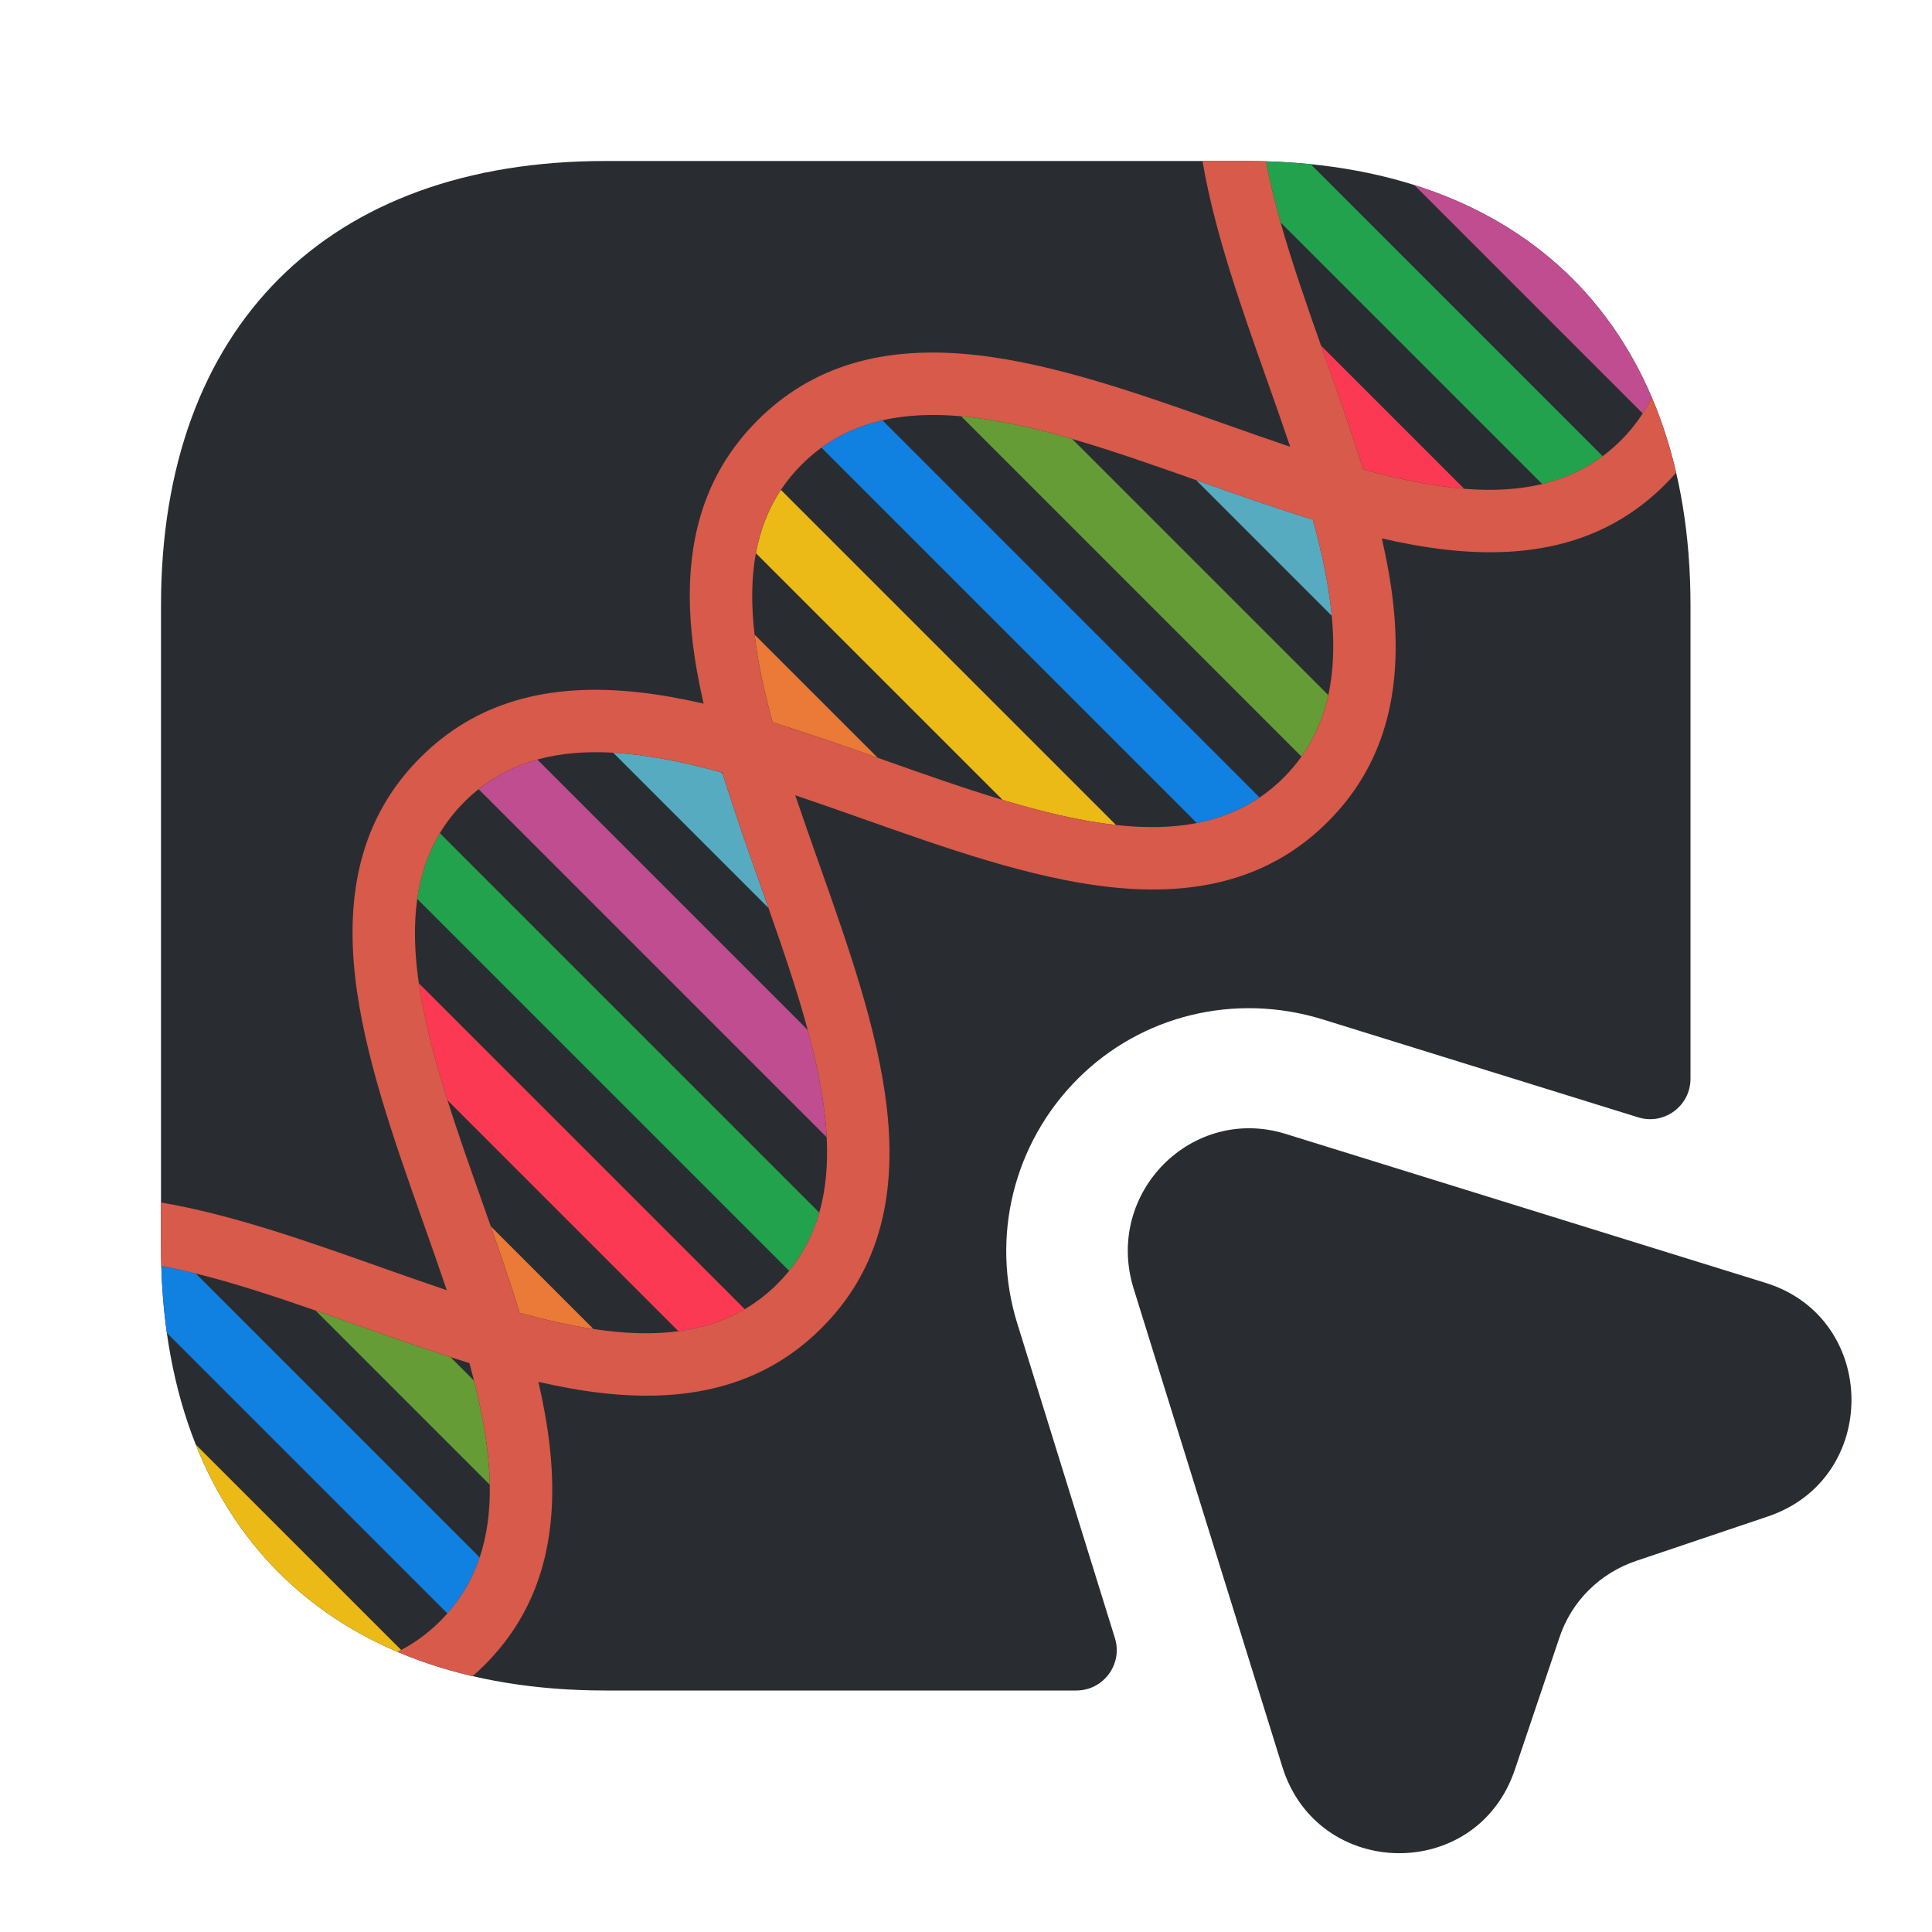
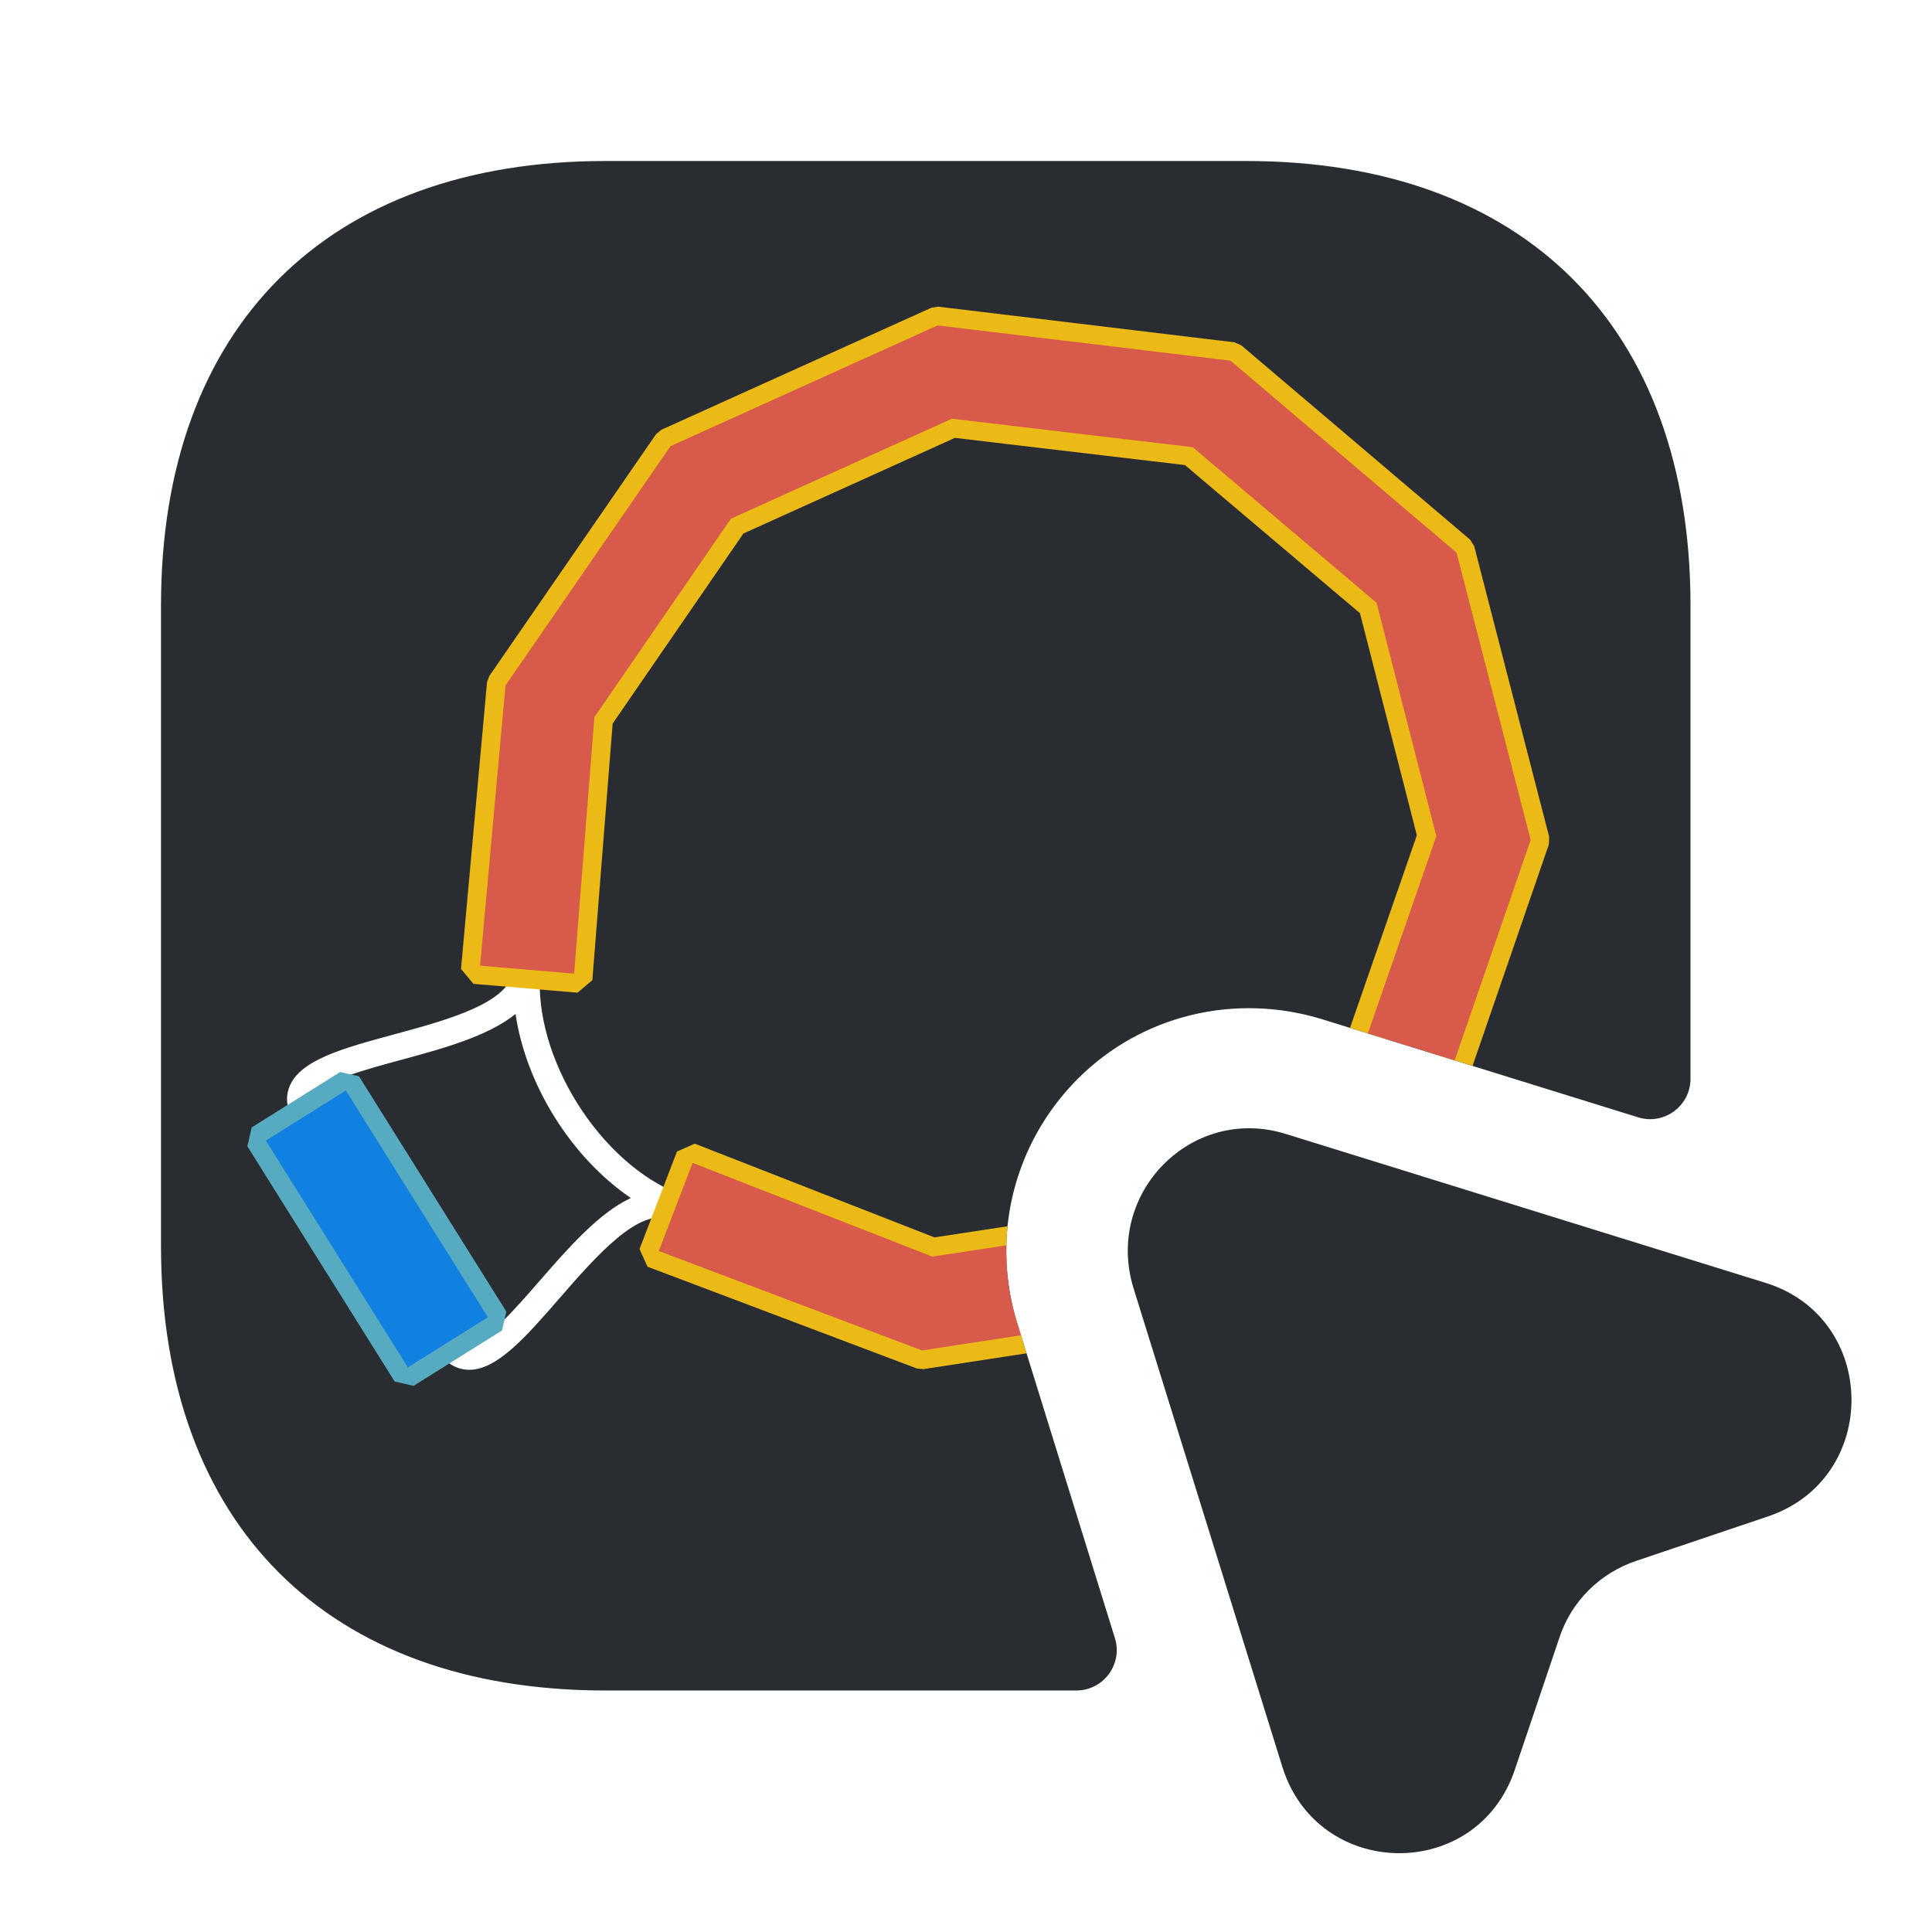
<svg xmlns="http://www.w3.org/2000/svg" version="1.1" viewBox="0 0 800 800">
  <defs>
    <style>
-       .cls-1 {
-         fill: #659c35;
-       }
- 
-       .cls-2 {
-         fill: #23a24d;
-       }
- 
-       .cls-3 {
-         fill: #bf4d90;
-       }
- 
-       .cls-4 {
-         fill: none;
-       }
- 
-       .cls-5 {
+       .st0 {
        fill: #57abc1;
      }

-       .cls-6 {
-         fill: #fc3952;
-       }
- 
-       .cls-7 {
+       .st1 {
        fill: #1081e0;
      }

-       .cls-8 {
-         fill: #d75a4a;
+       .st1, .st2 {
+         fill-rule: evenodd;
      }

-       .cls-9 {
+       .st3 {
        fill: #ebba16;
      }

-       .cls-10 {
+       .st4 {
        fill: #292d32;
      }

-       .cls-11 {
-         fill: #eb7937;
+       .st2 {
+         fill: #d75a4a;
      }
    </style>
  </defs>
-   <g>
-     <g id="Background">
-       <path id="Icon" class="cls-10" d="M700,250.667v196c0,11.333-11,19.333-21.667,16l-131-40.667c-36-11-74.667-1.667-101,24.667-26.667,26.667-36.333,65.667-25,101.667l40.333,130c3.333,10.667-4.667,21.667-16,21.667h-195c-115,0-184-68.667-184-184V250.667c0-115.333,69-184,184-184h265.333c115,0,184,68.667,184,184Z" />
-       <path id="Mouse" class="cls-10" d="M731.99,627.95l-54.333,18.333c-15,5-27,16.667-32,32l-18.333,54.333c-15.667,47-81.667,46-96.333-1l-61.667-198.333c-12-39.333,24.333-76,63.333-63.667l198.667,61.667c46.667,14.667,47.333,81,.667,96.667Z" />
+   <g id="Background">
+     <path id="Mouse" class="st4" d="M731.99,627.95l-54.333,18.333c-15,5-27,16.667-32,32l-18.333,54.333c-15.667,47-81.667,46-96.333-1l-61.667-198.333c-12-39.333,24.333-76,63.333-63.667l198.667,61.667c46.667,14.667,47.333,81,.667,96.667Z" />
+     <path class="st4" d="M516,66.667H250.667c-115,0-184,68.667-184,184v265.333c0,115.333,69,184,184,184h195c11.333,0,19.333-11,16-21.667l-40.333-130c-11.333-36-1.667-75,25-101.667,26.333-26.333,65-35.667,101-24.667l131,40.667c10.667,3.333,21.667-4.667,21.667-16v-196c0-115.333-69-184-184-184ZM282.941,506.837l-5.107-1.962c-.001-0-.001-0-.002-.001-13.253-5.081-30.82,15.089-46.32,32.891-13.719,15.758-25.628,29.435-37.182,29.436-.378,0-.754-.015-1.131-.044-4.963-.391-9.13-3.224-12.385-8.421l-2.904-4.636,9.273-5.808,2.904,4.637c1.981,3.163,3.478,3.281,3.97,3.319.108.009.22.013.332.013,6.513.002,18.892-14.217,28.873-25.681,11.822-13.578,24.687-28.346,37.952-34.511-24.567-16.695-43.441-46.83-47.739-76.221-11.336,9.244-30.24,14.374-47.616,19.084-14.922,4.044-33.493,9.077-35.84,15.07-.18.46-.728,1.857,1.254,5.021l2.904,4.637-9.273,5.808-2.904-4.636c-3.255-5.197-3.985-10.183-2.169-14.818,4.356-11.123,22.341-15.997,43.166-21.642,22.784-6.175,48.607-13.174,49.812-27.319l.464-5.451,10.902.928-.464,5.451c-3.037,35.669,24.631,79.845,58.049,92.682l5.106,1.961-3.923,10.214Z" />
+   </g>
+   <g id="DNA">
+     <path class="st0" d="M163.43,572.068l-61.013-97.415,1.794-7.807,36.639-22.948,7.807,1.794,61.013,97.416-1.794,7.808-36.638,22.946-7.807-1.794ZM171.336,555.546l20.016-12.536-50.602-80.794-20.017,12.536,50.602,80.794Z" />
+     <path class="st1" d="M126.636,461.928l-16.564,10.375,58.814,93.904,16.564-10.374,16.563-10.374-58.814-93.905-16.564,10.374" vector-effect="none" />
+     <g>
+       <path class="st3" d="M420.476,545.436l-37.87,5.8-99.809-37.709,8.437-21.964,92.601,36.216,2.716.302,30.272-4.601c-.286-5.26-.161-10.51.372-15.705l-30.27,4.601-99.242-38.812-7.354,3.248-15.508,40.37,3.288,7.334,111.53,42.138,2.664.28,42.769-6.55-3.739-12.05c-.303-.964-.584-1.93-.857-2.897Z" />
+       <polygon class="st3" points="641.485 346.579 610.438 226.174 608.738 223.46 513.961 142.97 511.17 141.75 388.488 126.984 385.682 127.415 273.829 177.974 271.656 179.789 202.577 279.973 201.666 282.492 190.894 401.231 196.058 407.39 239.148 411.059 245.28 405.858 253.679 299.629 307.821 220.921 395.406 181.315 490.674 192.582 563.132 253.913 586.685 345.875 559.012 425.625 573.795 430.214 602.305 348.051 602.432 345.005 577.313 246.931 575.606 244.202 498.33 178.793 495.533 177.579 394.409 165.619 391.613 166.052 298.86 207.995 296.685 209.815 239.385 293.111 238.472 295.687 230.635 394.807 207.192 392.811 216.831 286.553 282.783 190.904 389.463 142.684 506.28 156.744 596.264 233.163 625.74 347.477 594.959 436.785 609.741 441.373 641.364 349.623 641.485 346.579" />
    </g>
-     <g id="DNA">
-       <g id="bases">
-         <path class="cls-4" d="M173.421,407.145l134.959,134.96c4.807-2.823,9.347-6.302,13.582-10.537,1.728-1.728,3.329-3.508,4.814-5.334l-154.003-154.003c-1.543,10.878-1.136,22.583.647,34.915Z" />
-         <path class="cls-4" d="M299.114,319.937c-.166-.046-.33-.088-.495-.134l.66.66c-.054-.175-.111-.351-.165-.526Z" />
-         <path class="cls-4" d="M192.336,331.985c-4.07,4.07-7.446,8.419-10.209,13.019l157.121,157.121c2.761-9.663,3.626-20.117,3.072-31.195l-144.146-144.146c-2.002,1.596-3.953,3.317-5.838,5.202Z" />
-         <path class="cls-4" d="M199.52,497.286c1.236,3.493,2.475,7,3.709,10.514l42.524,42.524c12.421,1.868,24.215,2.368,35.18.912l-95.646-95.646c4.294,13.594,9.233,27.56,14.234,41.697Z" />
-         <path class="cls-4" d="M194.367,564.435c-2.602-.8-5.208-1.627-7.815-2.466l9.733,9.733c-.608-2.407-1.246-4.828-1.918-7.267Z" />
-         <path class="cls-4" d="M253.916,311.679c-11.161-.636-21.694.149-31.437,2.831l112.004,112.004c-4.399-16.266-10.19-33.242-16.278-50.546l-64.289-64.289Z" />
-         <path class="cls-4" d="M202.81,614.806l-72.144-72.144c-17.038-5.92-33.698-11.388-49.61-15.342l117.57,117.57c3.117-9.303,4.364-19.382,4.185-30.083Z" />
-         <path class="cls-4" d="M547.031,143.133l59.261,59.261c11.453.925,22.274.43,32.298-1.97l-108.34-108.34c4.656,16.463,10.619,33.607,16.78,51.048Z" />
-         <path class="cls-4" d="M182.319,671.212c1.023-1.023,1.987-2.069,2.923-3.126l-116.157-116.157c2.343,16.69,6.372,32.136,11.987,46.255l85.039,85.039c5.79-3.052,11.208-7.01,16.208-12.01Z" />
-         <path class="cls-4" d="M365.393,174.036l156.192,156.192c3.485-2.363,6.817-5.1,9.979-8.262,2.766-2.766,5.195-5.667,7.346-8.68l-140.933-140.933c-11.548-1.017-22.47-.628-32.585,1.683Z" />
-         <path class="cls-4" d="M663.628,188.884c2.624-1.955,5.156-4.137,7.588-6.569,3.5-3.5,6.483-7.208,9.009-11.102l-94.595-94.595c-13.29-4.19-27.611-7.092-42.904-8.636l120.902,120.902Z" />
-         <path class="cls-4" d="M331.98,192.34c-3.322,3.322-6.181,6.829-8.623,10.506l138.766,138.766c11.845,1.31,23.062,1.219,33.465-.802l-155.451-155.451c-2.827,2.06-5.552,4.374-8.158,6.981Z" />
-         <path class="cls-4" d="M312.461,262.797l50.994,50.994c.936.331,1.875.662,2.809.993,16.649,5.889,33.063,11.694,48.909,16.457l-102.176-102.176c-1.937,10.489-1.931,21.798-.536,33.732Z" />
-         <path class="cls-4" d="M495.285,198.813c-17.512-6.193-34.748-12.25-51.32-17.053l106.071,106.071c2.229-10.2,2.518-21.215,1.416-32.852l-56.167-56.167Z" />
-         <path class="cls-9" d="M81.072,598.183c15.854,39.863,44.38,69.126,83.499,85.796.513-.254,1.033-.49,1.54-.758l-85.039-85.039Z" />
-         <path class="cls-7" d="M185.243,668.085c6.218-7.018,10.565-14.79,13.382-23.197l-117.57-117.57c-4.828-1.2-9.578-2.241-14.258-3.131.279,9.588,1.039,18.844,2.288,27.74l116.157,116.157Z" />
-         <path class="cls-1" d="M196.285,571.702l-9.733-9.733c-12.862-4.136-25.769-8.691-38.515-13.199-5.824-2.06-11.619-4.109-17.371-6.108l72.144,72.144c-.225-13.49-2.7-27.962-6.525-43.104Z" />
-         <path class="cls-6" d="M185.286,455.589l95.646,95.646c9.874-1.311,19.073-4.212,27.448-9.131l-134.959-134.96c2.214,15.314,6.542,31.592,11.865,48.444Z" />
-         <path class="cls-2" d="M172.774,372.231l154.003,154.003c5.943-7.308,9.977-15.387,12.47-24.109l-157.121-157.121c-4.989,8.304-7.962,17.43-9.352,27.227Z" />
-         <path class="cls-3" d="M198.173,326.783l144.146,144.146c-.696-13.932-3.626-28.848-7.836-44.415l-112.004-112.004c-8.791,2.42-16.934,6.393-24.306,12.273Z" />
-         <path class="cls-5" d="M314.779,366.266c-5.361-15.155-10.793-30.54-15.501-45.803l-.66-.66c-15.66-4.293-30.674-7.324-44.703-8.124l64.289,64.289c-1.134-3.224-2.278-6.458-3.425-9.702Z" />
-         <path class="cls-11" d="M319.933,299.118c14.495,4.455,29.101,9.575,43.522,14.672l-50.994-50.994c1.353,11.578,4.005,23.74,7.472,36.321Z" />
-         <path class="cls-9" d="M312.997,229.065l102.176,102.176c16.381,4.925,32.155,8.736,46.951,10.372l-138.766-138.766c-5.3,7.981-8.615,16.769-10.36,26.218Z" />
-         <path class="cls-7" d="M340.139,185.36l155.451,155.451c9.374-1.821,18.085-5.217,25.997-10.582l-156.192-156.192c-9.118,2.083-17.58,5.733-25.255,11.324Z" />
-         <path class="cls-1" d="M397.978,172.353l140.933,140.933c5.525-7.74,9.117-16.265,11.125-25.454l-106.071-106.071c-16.073-4.659-31.52-8.133-45.986-9.407Z" />
-         <path class="cls-6" d="M548.766,148.04c5.422,15.327,10.919,30.89,15.664,46.324,14.604,4.024,28.649,6.963,41.863,8.03l-59.261-59.261c.577,1.633,1.155,3.269,1.735,4.907Z" />
-         <path class="cls-2" d="M638.59,200.425c9.042-2.165,17.435-5.878,25.038-11.541l-120.902-120.902c-6.03-.609-12.216-1-18.544-1.184,1.562,8.207,3.626,16.649,6.069,25.288l108.34,108.34Z" />
-         <path class="cls-3" d="M683.988,164.576c-18.396-43.173-52.114-73.379-98.358-87.958l94.595,94.595c1.397-2.154,2.642-4.37,3.763-6.637Z" />
-         <path class="cls-5" d="M543.611,215.183c-15.435-4.744-30.998-10.241-46.326-15.663-.667-.236-1.334-.472-2.001-.708l56.167,56.167c-1.195-12.61-4.025-25.95-7.841-39.797Z" />
-         <path class="cls-11" d="M215.186,543.616c10.513,2.897,20.735,5.228,30.567,6.707l-42.524-42.524c4.18,11.904,8.293,23.898,11.957,35.817Z" />
-       </g>
-       <path id="backbone" class="cls-8" d="M680.225,171.213c-2.526,3.894-5.509,7.602-9.009,11.102-2.432,2.432-4.964,4.614-7.588,6.569-7.603,5.663-15.996,9.377-25.038,11.541-10.024,2.4-20.845,2.895-32.298,1.97-13.214-1.068-27.259-4.006-41.863-8.03-4.744-15.435-10.242-30.997-15.664-46.324-.58-1.638-1.158-3.273-1.735-4.907-6.161-17.441-12.124-34.585-16.78-51.048-2.443-8.639-4.507-17.081-6.069-25.288-2.703-.079-5.425-.131-8.182-.131h-18.072c4.914,29.078,15.837,59.989,26.454,90,3.376,9.542,6.722,19.006,9.863,28.332-9.326-3.14-18.791-6.487-28.333-9.863-33.893-11.988-68.941-24.385-101.192-28.056-38.7-4.404-68.476,4.42-91.028,26.972s-31.373,52.326-26.969,91.025c.977,8.585,2.587,17.372,4.628,26.278-8.906-2.041-17.693-3.651-26.277-4.628-38.701-4.404-68.475,4.417-91.027,26.969s-31.373,52.326-26.969,91.025c3.671,32.252,16.069,67.299,28.058,101.19,3.376,9.545,6.724,19.011,9.865,28.338-9.327-3.141-18.793-6.488-28.338-9.864-30.009-10.615-60.919-21.538-89.996-26.452v18.067c0,2.759.052,5.483.131,8.188,4.68.89,9.43,1.931,14.258,3.131,15.912,3.954,32.572,9.422,49.61,15.342,5.752,1.999,11.547,4.048,17.371,6.108,12.746,4.508,25.653,9.063,38.515,13.199,2.607.839,5.213,1.666,7.815,2.466.672,2.439,1.31,4.861,1.918,7.267,3.825,15.142,6.3,29.614,6.525,43.104.179,10.701-1.068,20.78-4.185,30.083-2.817,8.407-7.164,16.179-13.382,23.197-.937,1.057-1.901,2.103-2.923,3.126-5,5-10.419,8.958-16.208,12.01-.507.267-1.027.504-1.54.758,9.734,4.148,20.122,7.521,31.135,10.079,1.667-1.457,3.308-2.963,4.902-4.557,22.551-22.551,31.373-52.326,26.969-91.025-.977-8.585-2.587-17.371-4.628-26.277,8.906,2.041,17.693,3.651,26.278,4.627,38.699,4.404,68.474-4.418,91.025-26.969,22.552-22.552,31.373-52.326,26.969-91.027-3.67-32.251-16.067-67.298-28.058-101.19-3.376-9.544-6.724-19.01-9.865-28.337,9.328,3.141,18.794,6.488,28.339,9.865,33.893,11.988,68.939,24.387,101.191,28.057,38.699,4.404,68.474-4.418,91.025-26.969,22.551-22.551,31.373-52.326,26.969-91.025-.977-8.586-2.587-17.375-4.629-26.283,8.908,2.042,17.697,3.652,26.283,4.629,38.7,4.404,68.476-4.42,91.028-26.972,1.593-1.593,3.098-3.233,4.554-4.899-2.558-11.015-5.926-21.401-10.072-31.129-1.121,2.267-2.366,4.483-3.763,6.637ZM334.483,426.514c4.21,15.568,7.141,30.483,7.836,44.415.553,11.078-.311,21.532-3.072,31.195-2.492,8.722-6.527,16.801-12.47,24.109-1.485,1.826-3.086,3.606-4.814,5.334-4.236,4.236-8.775,7.714-13.582,10.537-8.376,4.919-17.575,7.82-27.448,9.131-10.965,1.456-22.76.956-35.18-.912-9.832-1.479-20.054-3.81-30.567-6.707-3.663-11.919-7.777-23.913-11.957-35.817-1.234-3.514-2.473-7.02-3.709-10.514-5.001-14.136-9.94-28.103-14.234-41.697-5.323-16.852-9.651-33.13-11.865-48.444-1.783-12.332-2.19-24.037-.647-34.915,1.39-9.797,4.364-18.923,9.352-27.227,2.763-4.599,6.139-8.948,10.209-13.019,1.885-1.885,3.836-3.606,5.838-5.202,7.372-5.88,15.515-9.854,24.306-12.273,9.743-2.681,20.276-3.467,31.437-2.831,14.029.799,29.042,3.831,44.703,8.124.166.045.33.088.495.134.054.175.111.351.165.526,4.707,15.264,10.14,30.648,15.501,45.803,1.147,3.244,2.291,6.478,3.425,9.702,6.088,17.304,11.879,34.28,16.278,50.546ZM550.036,287.832c-2.008,9.189-5.599,17.714-11.125,25.454-2.151,3.014-4.58,5.915-7.346,8.68-3.162,3.162-6.495,5.899-9.979,8.262-7.911,5.365-16.623,8.761-25.997,10.582-10.404,2.022-21.62,2.112-33.465.802-14.796-1.636-30.57-5.447-46.951-10.372-15.846-4.764-32.259-10.568-48.909-16.457-.935-.331-1.873-.662-2.809-.993-14.421-5.098-29.027-10.217-43.522-14.672-3.467-12.581-6.118-24.744-7.472-36.321-1.395-11.934-1.401-23.242.536-33.732,1.745-9.45,5.06-18.238,10.36-26.218,2.442-3.677,5.301-7.184,8.623-10.506,2.607-2.607,5.331-4.921,8.158-6.981,7.675-5.591,16.137-9.241,25.255-11.324,10.116-2.311,21.037-2.7,32.585-1.683,14.466,1.274,29.913,4.748,45.986,9.407,16.572,4.803,33.808,10.86,51.32,17.053.667.236,1.333.471,2.001.708,15.328,5.422,30.891,10.919,46.326,15.663,3.816,13.847,6.646,27.187,7.841,39.797,1.102,11.636.813,22.651-1.416,32.852Z" />
+     <g>
+       <path class="st2" d="M416.706,515.672l-30.668,4.662-99.234-38.809-7.008,18.244-7.008,18.245,108.983,41.175,40.983-6.276-1.421-4.579c-3.386-10.756-4.883-21.779-4.627-32.661Z" />
+       <polygon class="st2" points="603.141 228.855 509.515 149.342 388.244 134.746 277.637 184.742 209.311 283.833 198.786 399.858 218.259 401.517 237.732 403.175 246.131 296.953 302.67 214.762 394.178 173.381 493.895 185.174 570.014 249.603 594.756 346.211 566.403 427.92 602.35 439.079 633.811 347.798 603.141 228.855" />
    </g>
  </g>
</svg>
